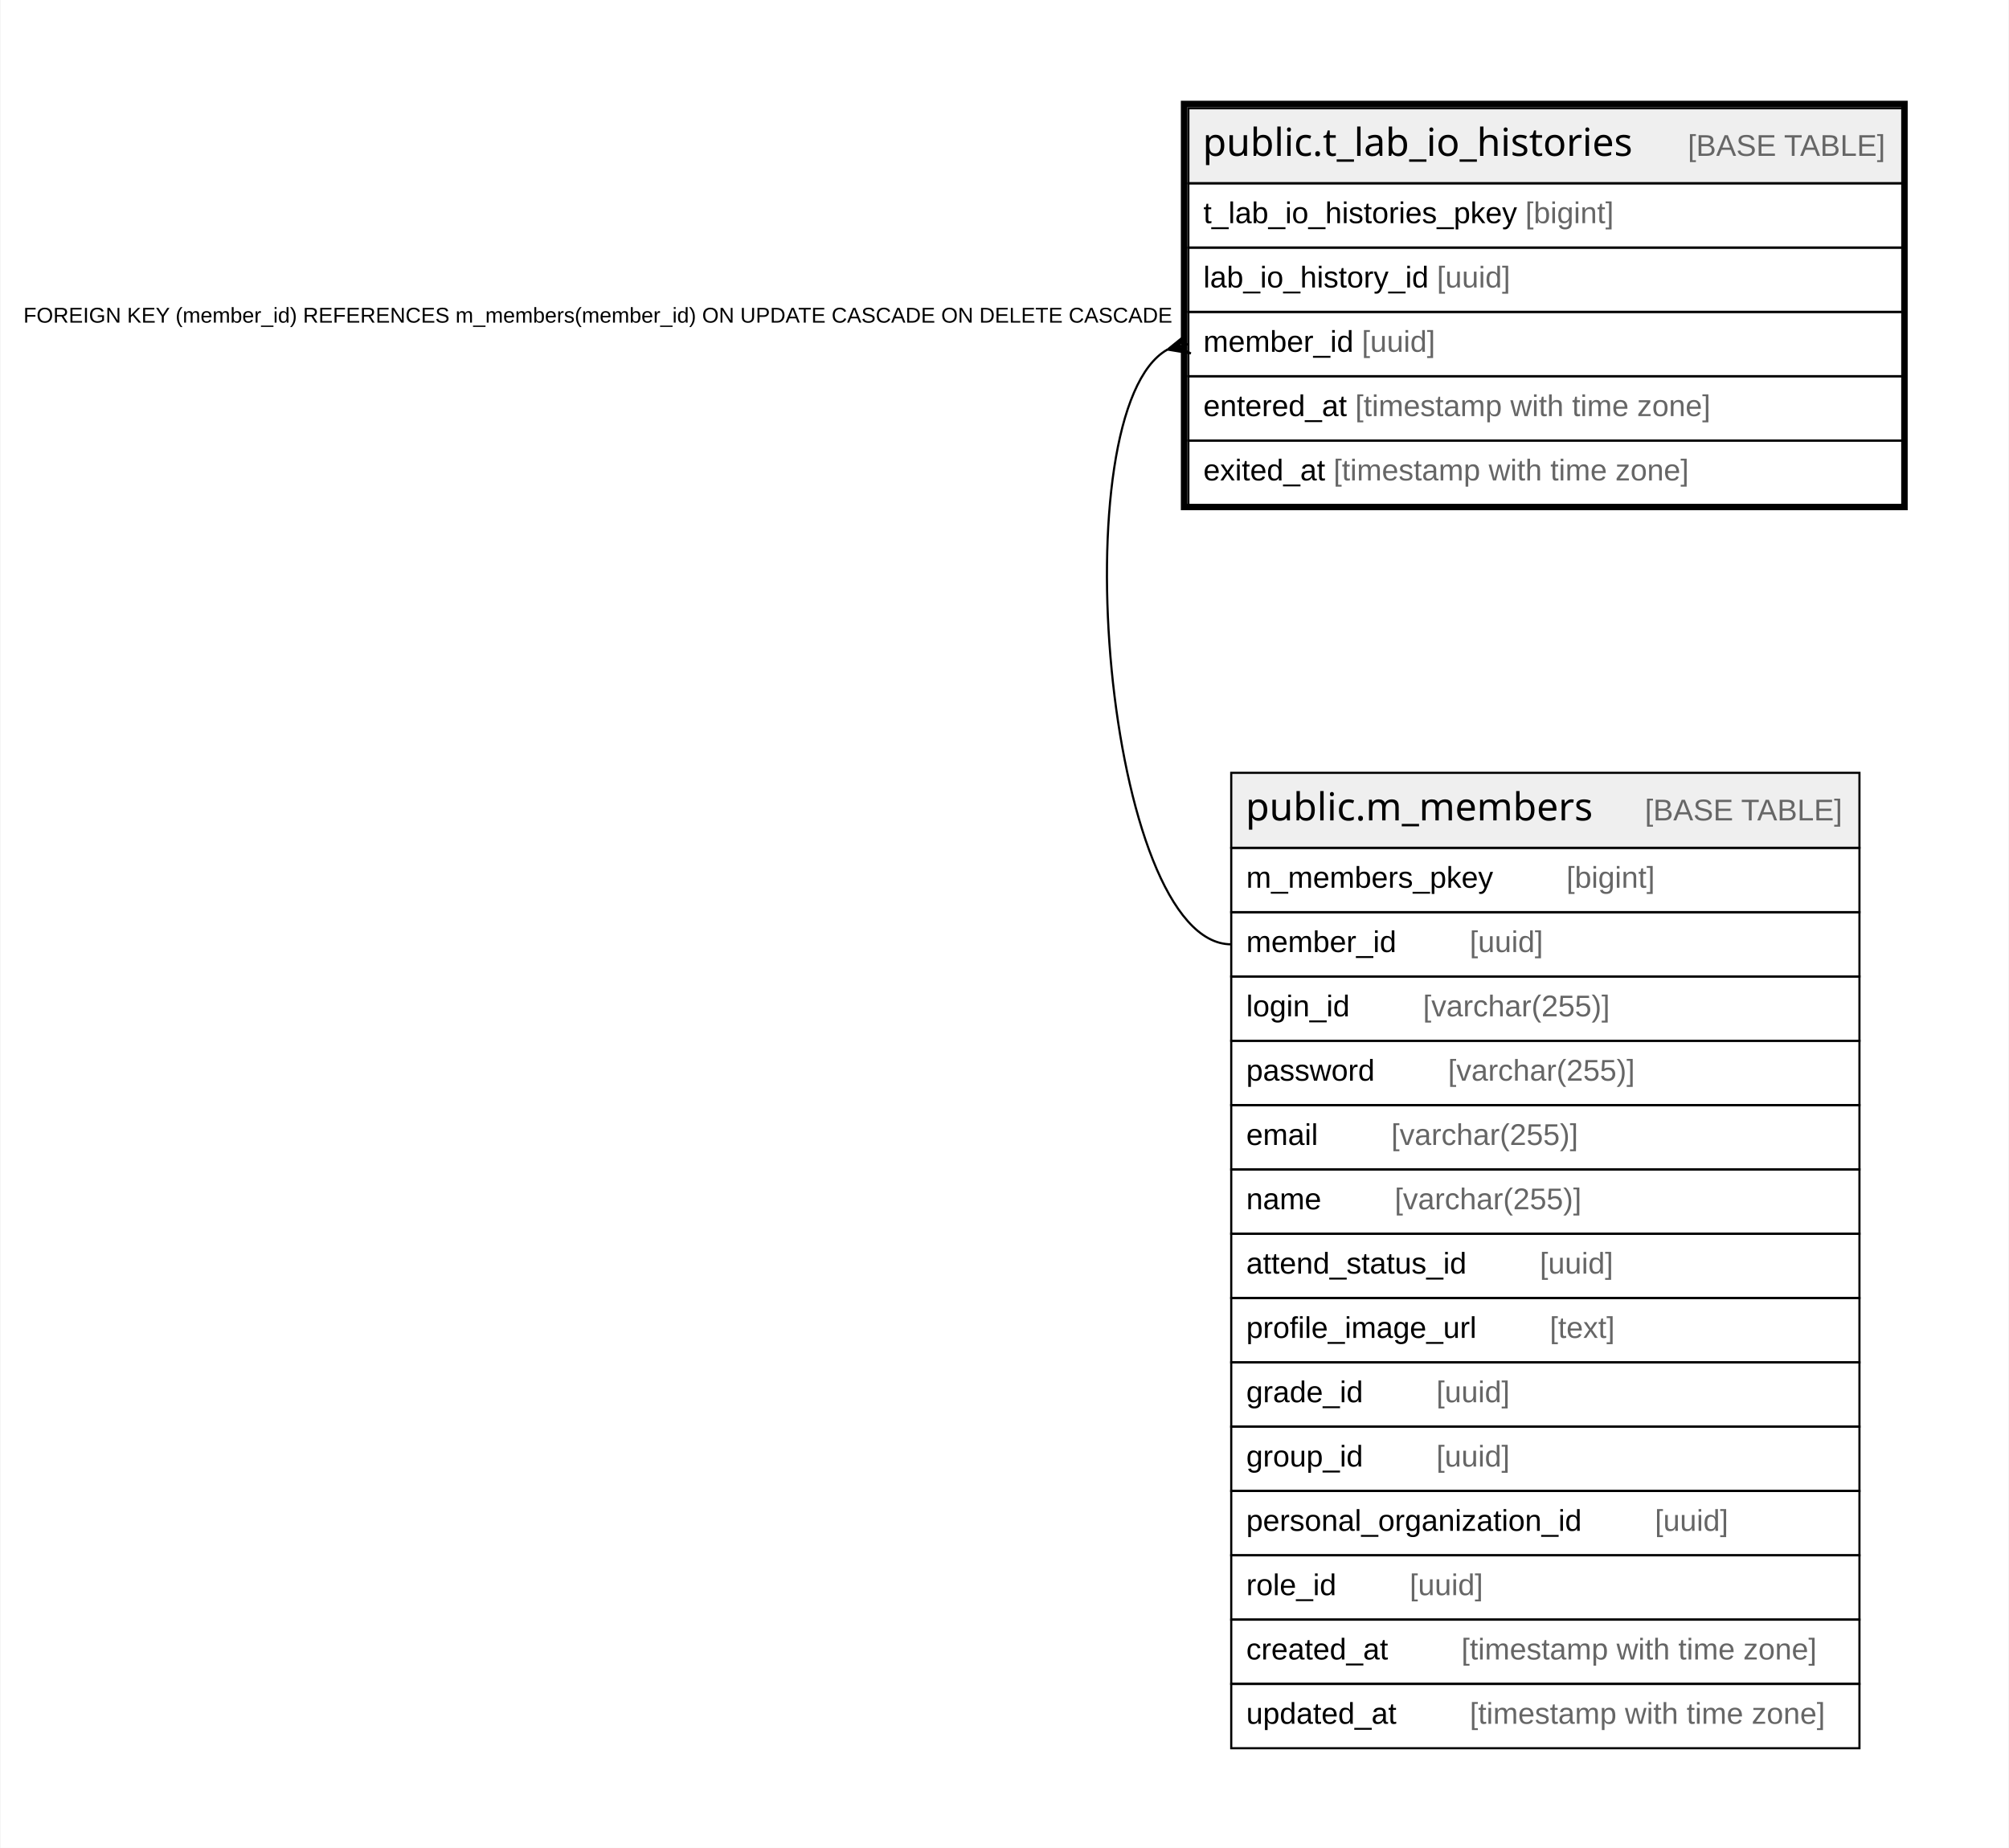
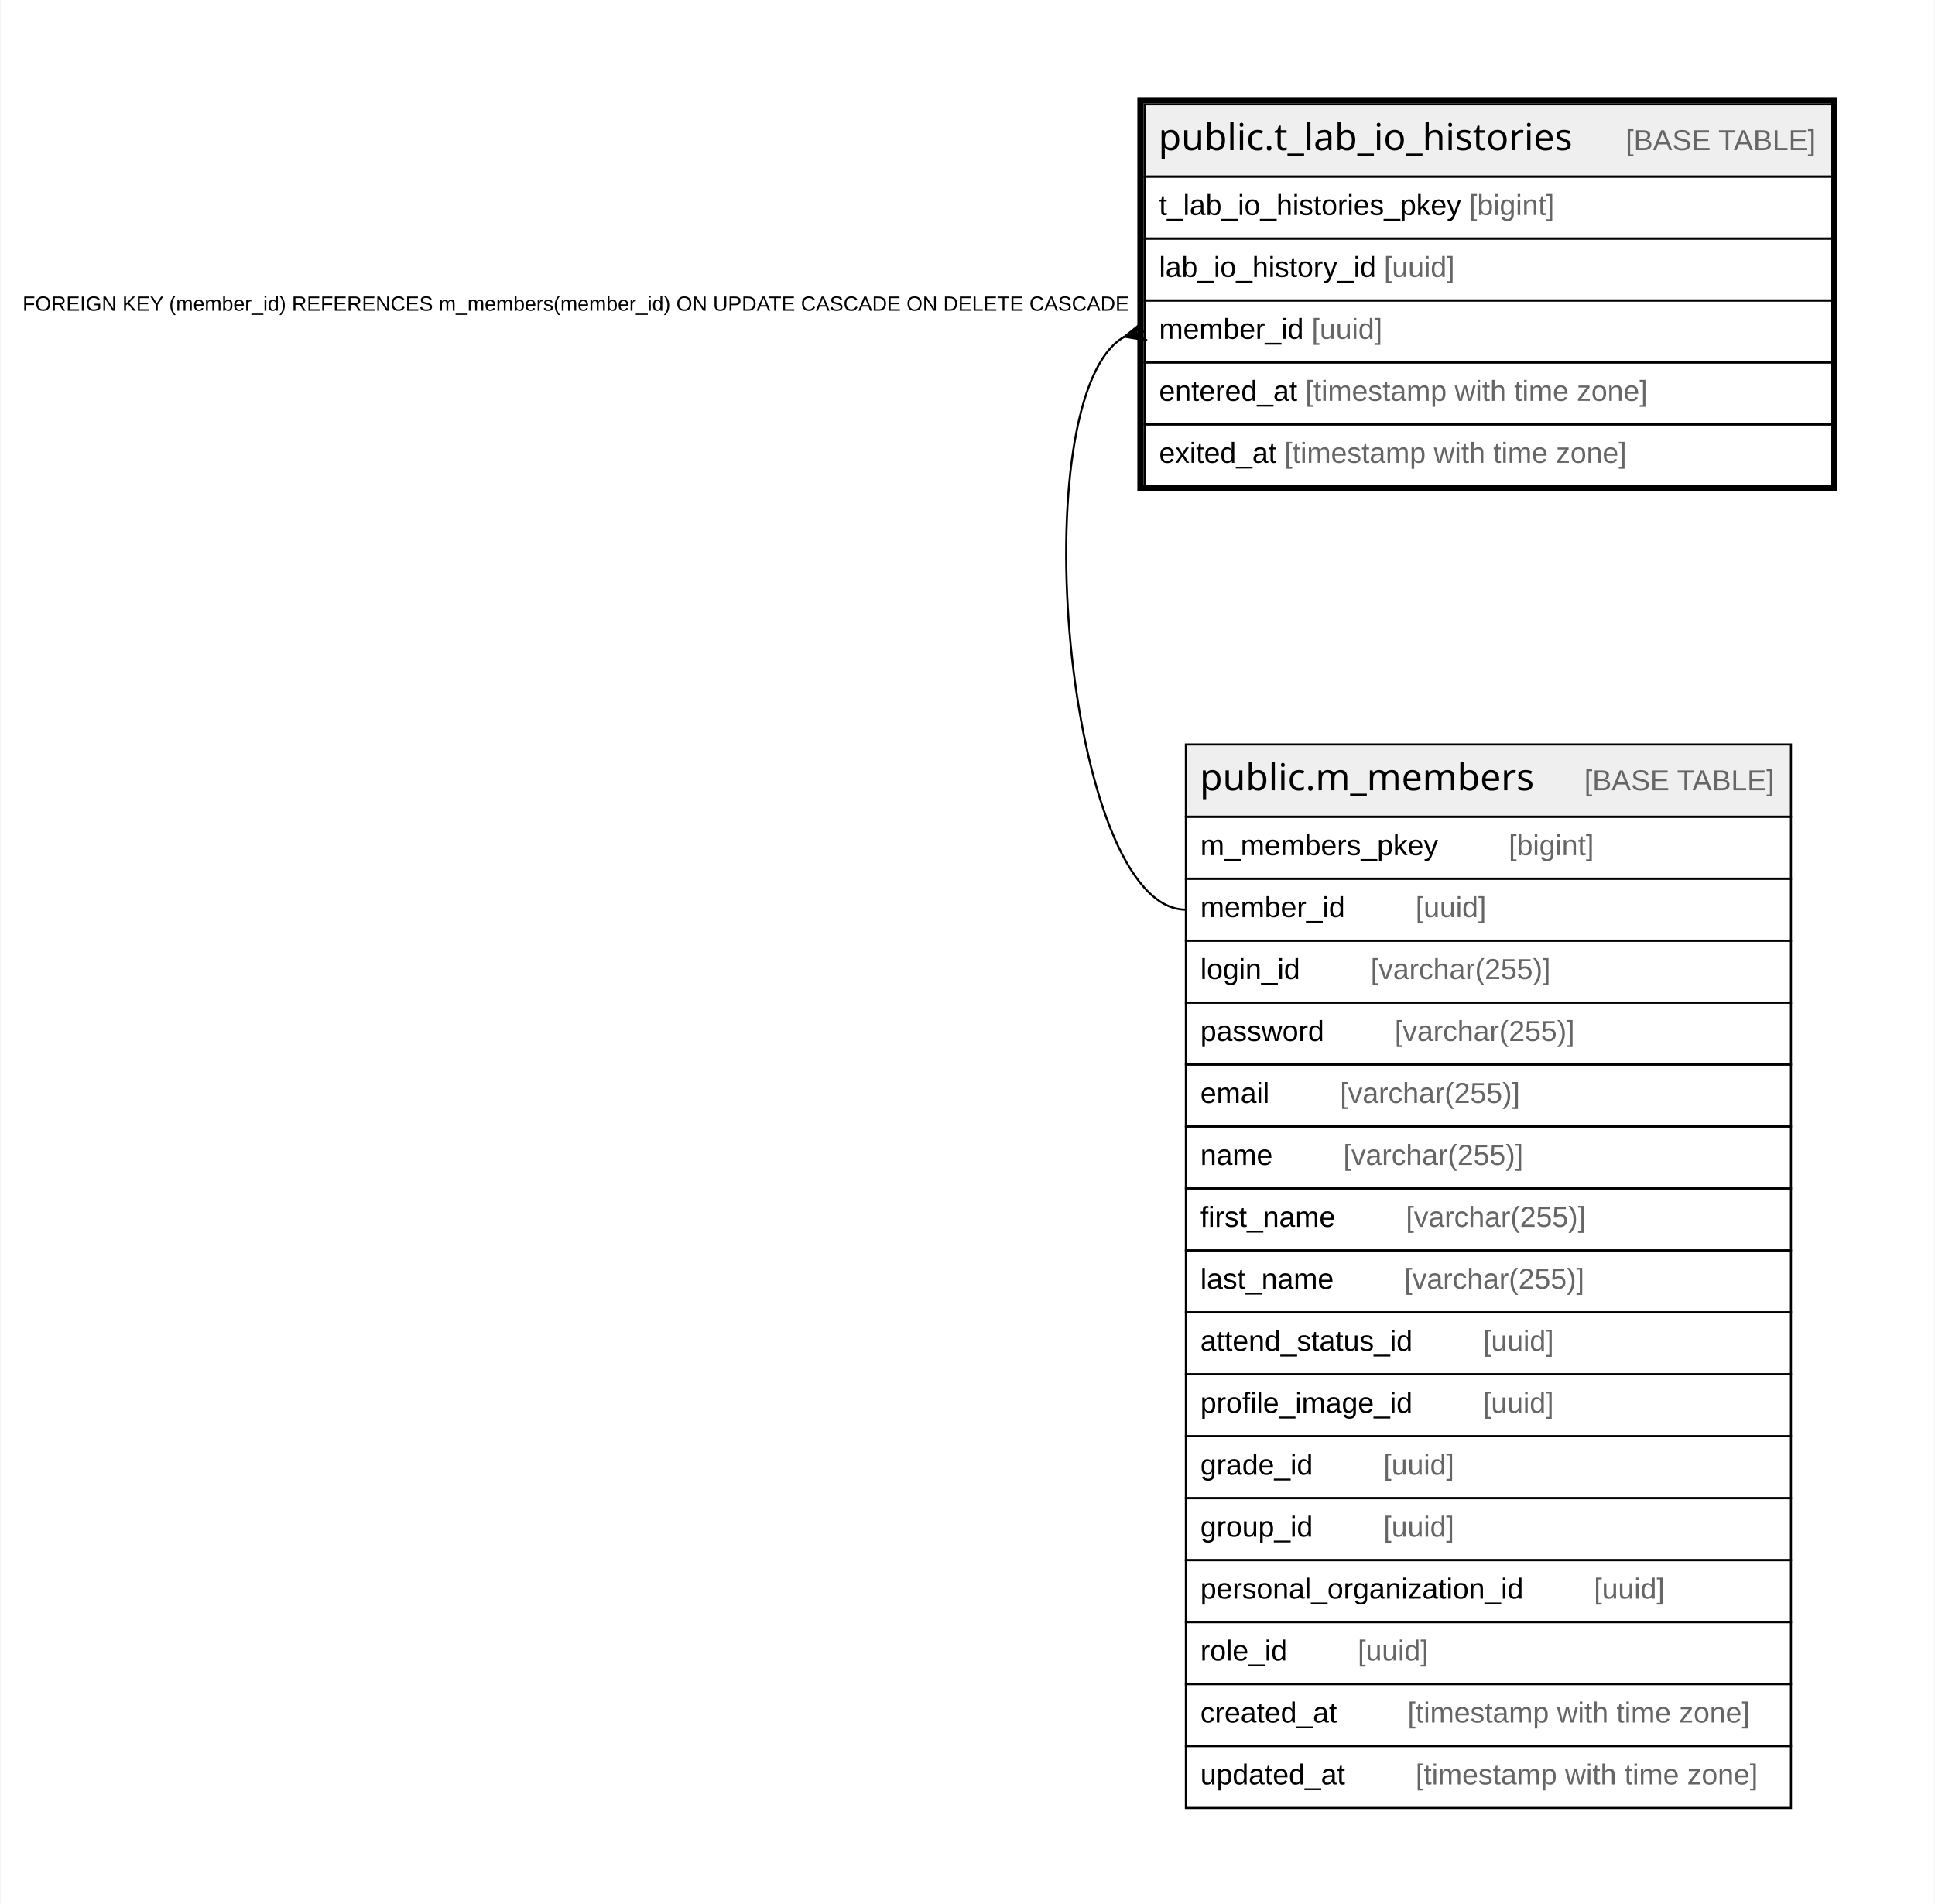
- <svg xmlns="http://www.w3.org/2000/svg" width="937pt" height="862pt" viewBox="0.00 0.00 936.50 862.00">
-   <g id="graph0" class="graph" transform="scale(1 1) rotate(0) translate(4 858)">
-     <polygon fill="#ffffff" stroke="transparent" points="-4,4 -4,-858 932.5,-858 932.5,4 -4,4" />
+ <svg xmlns="http://www.w3.org/2000/svg" width="937pt" height="922pt" viewBox="0.00 0.00 936.50 922.00">
+   <g id="graph0" class="graph" transform="scale(1 1) rotate(0) translate(4 918)">
+     <polygon fill="#ffffff" stroke="transparent" points="-4,4 -4,-918 932.5,-918 932.5,4 -4,4" />
    <g id="node1" class="node">
-       <polygon fill="#efefef" stroke="transparent" points="550,-772.5 550,-807.5 883,-807.5 883,-772.5 550,-772.5" />
-       <polygon fill="none" stroke="#000000" points="550,-772.5 550,-807.5 883,-807.5 883,-772.5 550,-772.5" />
-       <text text-anchor="start" x="556.697" y="-785.3" font-family="Arial Bold" font-size="18.00" fill="#000000">public.t_lab_io_histories</text>
-       <text text-anchor="start" x="748.735" y="-785.3" font-family="Arial" font-size="14.00" fill="#000000">    </text>
-       <text text-anchor="start" x="782.94" y="-785.3" font-family="Arial" font-size="14.00" fill="#666666">[BASE TABLE]</text>
+       <polygon fill="#efefef" stroke="transparent" points="550,-832.5 550,-867.5 883,-867.5 883,-832.5 550,-832.5" />
+       <polygon fill="none" stroke="#000000" points="550,-832.5 550,-867.5 883,-867.5 883,-832.5 550,-832.5" />
+       <text text-anchor="start" x="556.697" y="-845.3" font-family="Arial Bold" font-size="18.00" fill="#000000">public.t_lab_io_histories</text>
+       <text text-anchor="start" x="748.735" y="-845.3" font-family="Arial" font-size="14.00" fill="#000000">    </text>
+       <text text-anchor="start" x="782.94" y="-845.3" font-family="Arial" font-size="14.00" fill="#666666">[BASE TABLE]</text>
+       <polygon fill="none" stroke="#000000" points="550,-802.5 550,-832.5 883,-832.5 883,-802.5 550,-802.5" />
+       <text text-anchor="start" x="557" y="-813.9" font-family="Arial" font-size="14.00" fill="#000000">t_lab_io_histories_pkey </text>
+       <text text-anchor="start" x="707.15" y="-813.9" font-family="Arial" font-size="14.00" fill="#666666">[bigint]</text>
+       <polygon fill="none" stroke="#000000" points="550,-772.5 550,-802.5 883,-802.5 883,-772.5 550,-772.5" />
+       <text text-anchor="start" x="557" y="-783.9" font-family="Arial" font-size="14.00" fill="#000000">lab_io_history_id </text>
+       <text text-anchor="start" x="665.912" y="-783.9" font-family="Arial" font-size="14.00" fill="#666666">[uuid]</text>
      <polygon fill="none" stroke="#000000" points="550,-742.5 550,-772.5 883,-772.5 883,-742.5 550,-742.5" />
-       <text text-anchor="start" x="557" y="-753.9" font-family="Arial" font-size="14.00" fill="#000000">t_lab_io_histories_pkey </text>
-       <text text-anchor="start" x="707.15" y="-753.9" font-family="Arial" font-size="14.00" fill="#666666">[bigint]</text>
+       <text text-anchor="start" x="557" y="-753.9" font-family="Arial" font-size="14.00" fill="#000000">member_id </text>
+       <text text-anchor="start" x="630.892" y="-753.9" font-family="Arial" font-size="14.00" fill="#666666">[uuid]</text>
      <polygon fill="none" stroke="#000000" points="550,-712.5 550,-742.5 883,-742.5 883,-712.5 550,-712.5" />
-       <text text-anchor="start" x="557" y="-723.9" font-family="Arial" font-size="14.00" fill="#000000">lab_io_history_id </text>
-       <text text-anchor="start" x="665.912" y="-723.9" font-family="Arial" font-size="14.00" fill="#666666">[uuid]</text>
+       <text text-anchor="start" x="557" y="-723.9" font-family="Arial" font-size="14.00" fill="#000000">entered_at </text>
+       <text text-anchor="start" x="627.811" y="-723.9" font-family="Arial" font-size="14.00" fill="#666666">[timestamp with time zone]</text>
      <polygon fill="none" stroke="#000000" points="550,-682.5 550,-712.5 883,-712.5 883,-682.5 550,-682.5" />
-       <text text-anchor="start" x="557" y="-693.9" font-family="Arial" font-size="14.00" fill="#000000">member_id </text>
-       <text text-anchor="start" x="630.892" y="-693.9" font-family="Arial" font-size="14.00" fill="#666666">[uuid]</text>
-       <polygon fill="none" stroke="#000000" points="550,-652.5 550,-682.5 883,-682.5 883,-652.5 550,-652.5" />
-       <text text-anchor="start" x="557" y="-663.9" font-family="Arial" font-size="14.00" fill="#000000">entered_at </text>
-       <text text-anchor="start" x="627.811" y="-663.9" font-family="Arial" font-size="14.00" fill="#666666">[timestamp with time zone]</text>
-       <polygon fill="none" stroke="#000000" points="550,-622.5 550,-652.5 883,-652.5 883,-622.5 550,-622.5" />
-       <text text-anchor="start" x="557" y="-633.9" font-family="Arial" font-size="14.00" fill="#000000">exited_at </text>
-       <text text-anchor="start" x="617.691" y="-633.9" font-family="Arial" font-size="14.00" fill="#666666">[timestamp with time zone]</text>
-       <polygon fill="none" stroke="#000000" stroke-width="3" points="548,-621.5 548,-809.5 884,-809.5 884,-621.5 548,-621.5" />
+       <text text-anchor="start" x="557" y="-693.9" font-family="Arial" font-size="14.00" fill="#000000">exited_at </text>
+       <text text-anchor="start" x="617.691" y="-693.9" font-family="Arial" font-size="14.00" fill="#666666">[timestamp with time zone]</text>
+       <polygon fill="none" stroke="#000000" stroke-width="3" points="548,-681.5 548,-869.5 884,-869.5 884,-681.5 548,-681.5" />
    </g>
    <g id="node2" class="node">
-       <polygon fill="#efefef" stroke="transparent" points="570,-462.5 570,-497.5 863,-497.5 863,-462.5 570,-462.5" />
-       <polygon fill="none" stroke="#000000" points="570,-462.5 570,-497.5 863,-497.5 863,-462.5 570,-462.5" />
-       <text text-anchor="start" x="576.715" y="-475.3" font-family="Arial Bold" font-size="18.00" fill="#000000">public.m_members</text>
-       <text text-anchor="start" x="728.717" y="-475.3" font-family="Arial" font-size="14.00" fill="#000000">    </text>
-       <text text-anchor="start" x="762.922" y="-475.3" font-family="Arial" font-size="14.00" fill="#666666">[BASE TABLE]</text>
+       <polygon fill="#efefef" stroke="transparent" points="570,-522.5 570,-557.5 863,-557.5 863,-522.5 570,-522.5" />
+       <polygon fill="none" stroke="#000000" points="570,-522.5 570,-557.5 863,-557.5 863,-522.5 570,-522.5" />
+       <text text-anchor="start" x="576.715" y="-535.3" font-family="Arial Bold" font-size="18.00" fill="#000000">public.m_members</text>
+       <text text-anchor="start" x="728.717" y="-535.3" font-family="Arial" font-size="14.00" fill="#000000">    </text>
+       <text text-anchor="start" x="762.922" y="-535.3" font-family="Arial" font-size="14.00" fill="#666666">[BASE TABLE]</text>
+       <polygon fill="none" stroke="#000000" points="570,-492.5 570,-522.5 863,-522.5 863,-492.5 570,-492.5" />
+       <text text-anchor="start" x="577" y="-503.9" font-family="Arial" font-size="14.00" fill="#000000">m_members_pkey    </text>
+       <text text-anchor="start" x="726.325" y="-503.9" font-family="Arial" font-size="14.00" fill="#666666">[bigint]</text>
+       <polygon fill="none" stroke="#000000" points="570,-462.5 570,-492.5 863,-492.5 863,-462.5 570,-462.5" />
+       <text text-anchor="start" x="577" y="-473.9" font-family="Arial" font-size="14.00" fill="#000000">member_id    </text>
+       <text text-anchor="start" x="681.206" y="-473.9" font-family="Arial" font-size="14.00" fill="#666666">[uuid]</text>
      <polygon fill="none" stroke="#000000" points="570,-432.5 570,-462.5 863,-462.5 863,-432.5 570,-432.5" />
-       <text text-anchor="start" x="577" y="-443.9" font-family="Arial" font-size="14.00" fill="#000000">m_members_pkey    </text>
-       <text text-anchor="start" x="726.325" y="-443.9" font-family="Arial" font-size="14.00" fill="#666666">[bigint]</text>
+       <text text-anchor="start" x="577" y="-443.9" font-family="Arial" font-size="14.00" fill="#000000">login_id    </text>
+       <text text-anchor="start" x="659.438" y="-443.9" font-family="Arial" font-size="14.00" fill="#666666">[varchar(255)]</text>
      <polygon fill="none" stroke="#000000" points="570,-402.5 570,-432.5 863,-432.5 863,-402.5 570,-402.5" />
-       <text text-anchor="start" x="577" y="-413.9" font-family="Arial" font-size="14.00" fill="#000000">member_id    </text>
-       <text text-anchor="start" x="681.206" y="-413.9" font-family="Arial" font-size="14.00" fill="#666666">[uuid]</text>
+       <text text-anchor="start" x="577" y="-413.9" font-family="Arial" font-size="14.00" fill="#000000">password    </text>
+       <text text-anchor="start" x="671.102" y="-413.9" font-family="Arial" font-size="14.00" fill="#666666">[varchar(255)]</text>
      <polygon fill="none" stroke="#000000" points="570,-372.5 570,-402.5 863,-402.5 863,-372.5 570,-372.5" />
-       <text text-anchor="start" x="577" y="-383.9" font-family="Arial" font-size="14.00" fill="#000000">login_id    </text>
-       <text text-anchor="start" x="659.438" y="-383.9" font-family="Arial" font-size="14.00" fill="#666666">[varchar(255)]</text>
+       <text text-anchor="start" x="577" y="-383.9" font-family="Arial" font-size="14.00" fill="#000000">email    </text>
+       <text text-anchor="start" x="644.644" y="-383.9" font-family="Arial" font-size="14.00" fill="#666666">[varchar(255)]</text>
      <polygon fill="none" stroke="#000000" points="570,-342.5 570,-372.5 863,-372.5 863,-342.5 570,-342.5" />
-       <text text-anchor="start" x="577" y="-353.9" font-family="Arial" font-size="14.00" fill="#000000">password    </text>
-       <text text-anchor="start" x="671.102" y="-353.9" font-family="Arial" font-size="14.00" fill="#666666">[varchar(255)]</text>
+       <text text-anchor="start" x="577" y="-353.9" font-family="Arial" font-size="14.00" fill="#000000">name    </text>
+       <text text-anchor="start" x="646.213" y="-353.9" font-family="Arial" font-size="14.00" fill="#666666">[varchar(255)]</text>
      <polygon fill="none" stroke="#000000" points="570,-312.5 570,-342.5 863,-342.5 863,-312.5 570,-312.5" />
-       <text text-anchor="start" x="577" y="-323.9" font-family="Arial" font-size="14.00" fill="#000000">email    </text>
-       <text text-anchor="start" x="644.644" y="-323.9" font-family="Arial" font-size="14.00" fill="#666666">[varchar(255)]</text>
+       <text text-anchor="start" x="577" y="-323.9" font-family="Arial" font-size="14.00" fill="#000000">first_name    </text>
+       <text text-anchor="start" x="676.544" y="-323.9" font-family="Arial" font-size="14.00" fill="#666666">[varchar(255)]</text>
      <polygon fill="none" stroke="#000000" points="570,-282.5 570,-312.5 863,-312.5 863,-282.5 570,-282.5" />
-       <text text-anchor="start" x="577" y="-293.9" font-family="Arial" font-size="14.00" fill="#000000">name    </text>
-       <text text-anchor="start" x="646.213" y="-293.9" font-family="Arial" font-size="14.00" fill="#666666">[varchar(255)]</text>
+       <text text-anchor="start" x="577" y="-293.9" font-family="Arial" font-size="14.00" fill="#000000">last_name    </text>
+       <text text-anchor="start" x="675.776" y="-293.9" font-family="Arial" font-size="14.00" fill="#666666">[varchar(255)]</text>
      <polygon fill="none" stroke="#000000" points="570,-252.5 570,-282.5 863,-282.5 863,-252.5 570,-252.5" />
      <text text-anchor="start" x="577" y="-263.9" font-family="Arial" font-size="14.00" fill="#000000">attend_status_id    </text>
      <text text-anchor="start" x="713.917" y="-263.9" font-family="Arial" font-size="14.00" fill="#666666">[uuid]</text>
      <polygon fill="none" stroke="#000000" points="570,-222.5 570,-252.5 863,-252.5 863,-222.5 570,-222.5" />
-       <text text-anchor="start" x="577" y="-233.9" font-family="Arial" font-size="14.00" fill="#000000">profile_image_url    </text>
-       <text text-anchor="start" x="718.547" y="-233.9" font-family="Arial" font-size="14.00" fill="#666666">[text]</text>
+       <text text-anchor="start" x="577" y="-233.9" font-family="Arial" font-size="14.00" fill="#000000">profile_image_id    </text>
+       <text text-anchor="start" x="713.886" y="-233.9" font-family="Arial" font-size="14.00" fill="#666666">[uuid]</text>
      <polygon fill="none" stroke="#000000" points="570,-192.5 570,-222.5 863,-222.5 863,-192.5 570,-192.5" />
      <text text-anchor="start" x="577" y="-203.9" font-family="Arial" font-size="14.00" fill="#000000">grade_id    </text>
      <text text-anchor="start" x="665.668" y="-203.9" font-family="Arial" font-size="14.00" fill="#666666">[uuid]</text>
      <polygon fill="none" stroke="#000000" points="570,-162.5 570,-192.5 863,-192.5 863,-162.5 570,-162.5" />
      <text text-anchor="start" x="577" y="-173.9" font-family="Arial" font-size="14.00" fill="#000000">group_id    </text>
      <text text-anchor="start" x="665.668" y="-173.9" font-family="Arial" font-size="14.00" fill="#666666">[uuid]</text>
      <polygon fill="none" stroke="#000000" points="570,-132.5 570,-162.5 863,-162.5 863,-132.5 570,-132.5" />
      <text text-anchor="start" x="577" y="-143.9" font-family="Arial" font-size="14.00" fill="#000000">personal_organization_id    </text>
      <text text-anchor="start" x="767.582" y="-143.9" font-family="Arial" font-size="14.00" fill="#666666">[uuid]</text>
      <polygon fill="none" stroke="#000000" points="570,-102.5 570,-132.5 863,-132.5 863,-102.5 570,-102.5" />
      <text text-anchor="start" x="577" y="-113.9" font-family="Arial" font-size="14.00" fill="#000000">role_id    </text>
      <text text-anchor="start" x="653.209" y="-113.9" font-family="Arial" font-size="14.00" fill="#666666">[uuid]</text>
      <polygon fill="none" stroke="#000000" points="570,-72.5 570,-102.5 863,-102.5 863,-72.5 570,-72.5" />
      <text text-anchor="start" x="577" y="-83.9" font-family="Arial" font-size="14.00" fill="#000000">created_at    </text>
      <text text-anchor="start" x="677.342" y="-83.9" font-family="Arial" font-size="14.00" fill="#666666">[timestamp with time zone]</text>
      <polygon fill="none" stroke="#000000" points="570,-42.5 570,-72.5 863,-72.5 863,-42.5 570,-42.5" />
      <text text-anchor="start" x="577" y="-53.9" font-family="Arial" font-size="14.00" fill="#000000">updated_at    </text>
      <text text-anchor="start" x="681.247" y="-53.9" font-family="Arial" font-size="14.00" fill="#666666">[timestamp with time zone]</text>
    </g>
    <g id="edge1" class="edge">
-       <path fill="none" stroke="#000000" d="M540.186,-694.907C490.021,-666.679 511.152,-417.5 570,-417.5" />
-       <polygon fill="#000000" stroke="#000000" points="540.332,-694.945 548.85,-701.851 545.166,-696.223 550,-697.5 550,-697.5 550,-697.5 545.166,-696.223 551.15,-693.149 540.332,-694.945 540.332,-694.945" />
-       <text text-anchor="start" x="6.67" y="-707.5" font-family="Arial" font-size="10.00" fill="#000000">FOREIGN KEY (member_id) REFERENCES m_members(member_id) ON UPDATE CASCADE ON DELETE CASCADE</text>
+       <path fill="none" stroke="#000000" d="M540.186,-754.907C490.021,-726.679 511.152,-477.5 570,-477.5" />
+       <polygon fill="#000000" stroke="#000000" points="540.332,-754.945 548.85,-761.851 545.166,-756.223 550,-757.5 550,-757.5 550,-757.5 545.166,-756.223 551.15,-753.149 540.332,-754.945 540.332,-754.945" />
+       <text text-anchor="start" x="6.67" y="-767.5" font-family="Arial" font-size="10.00" fill="#000000">FOREIGN KEY (member_id) REFERENCES m_members(member_id) ON UPDATE CASCADE ON DELETE CASCADE</text>
    </g>
  </g>
</svg>
